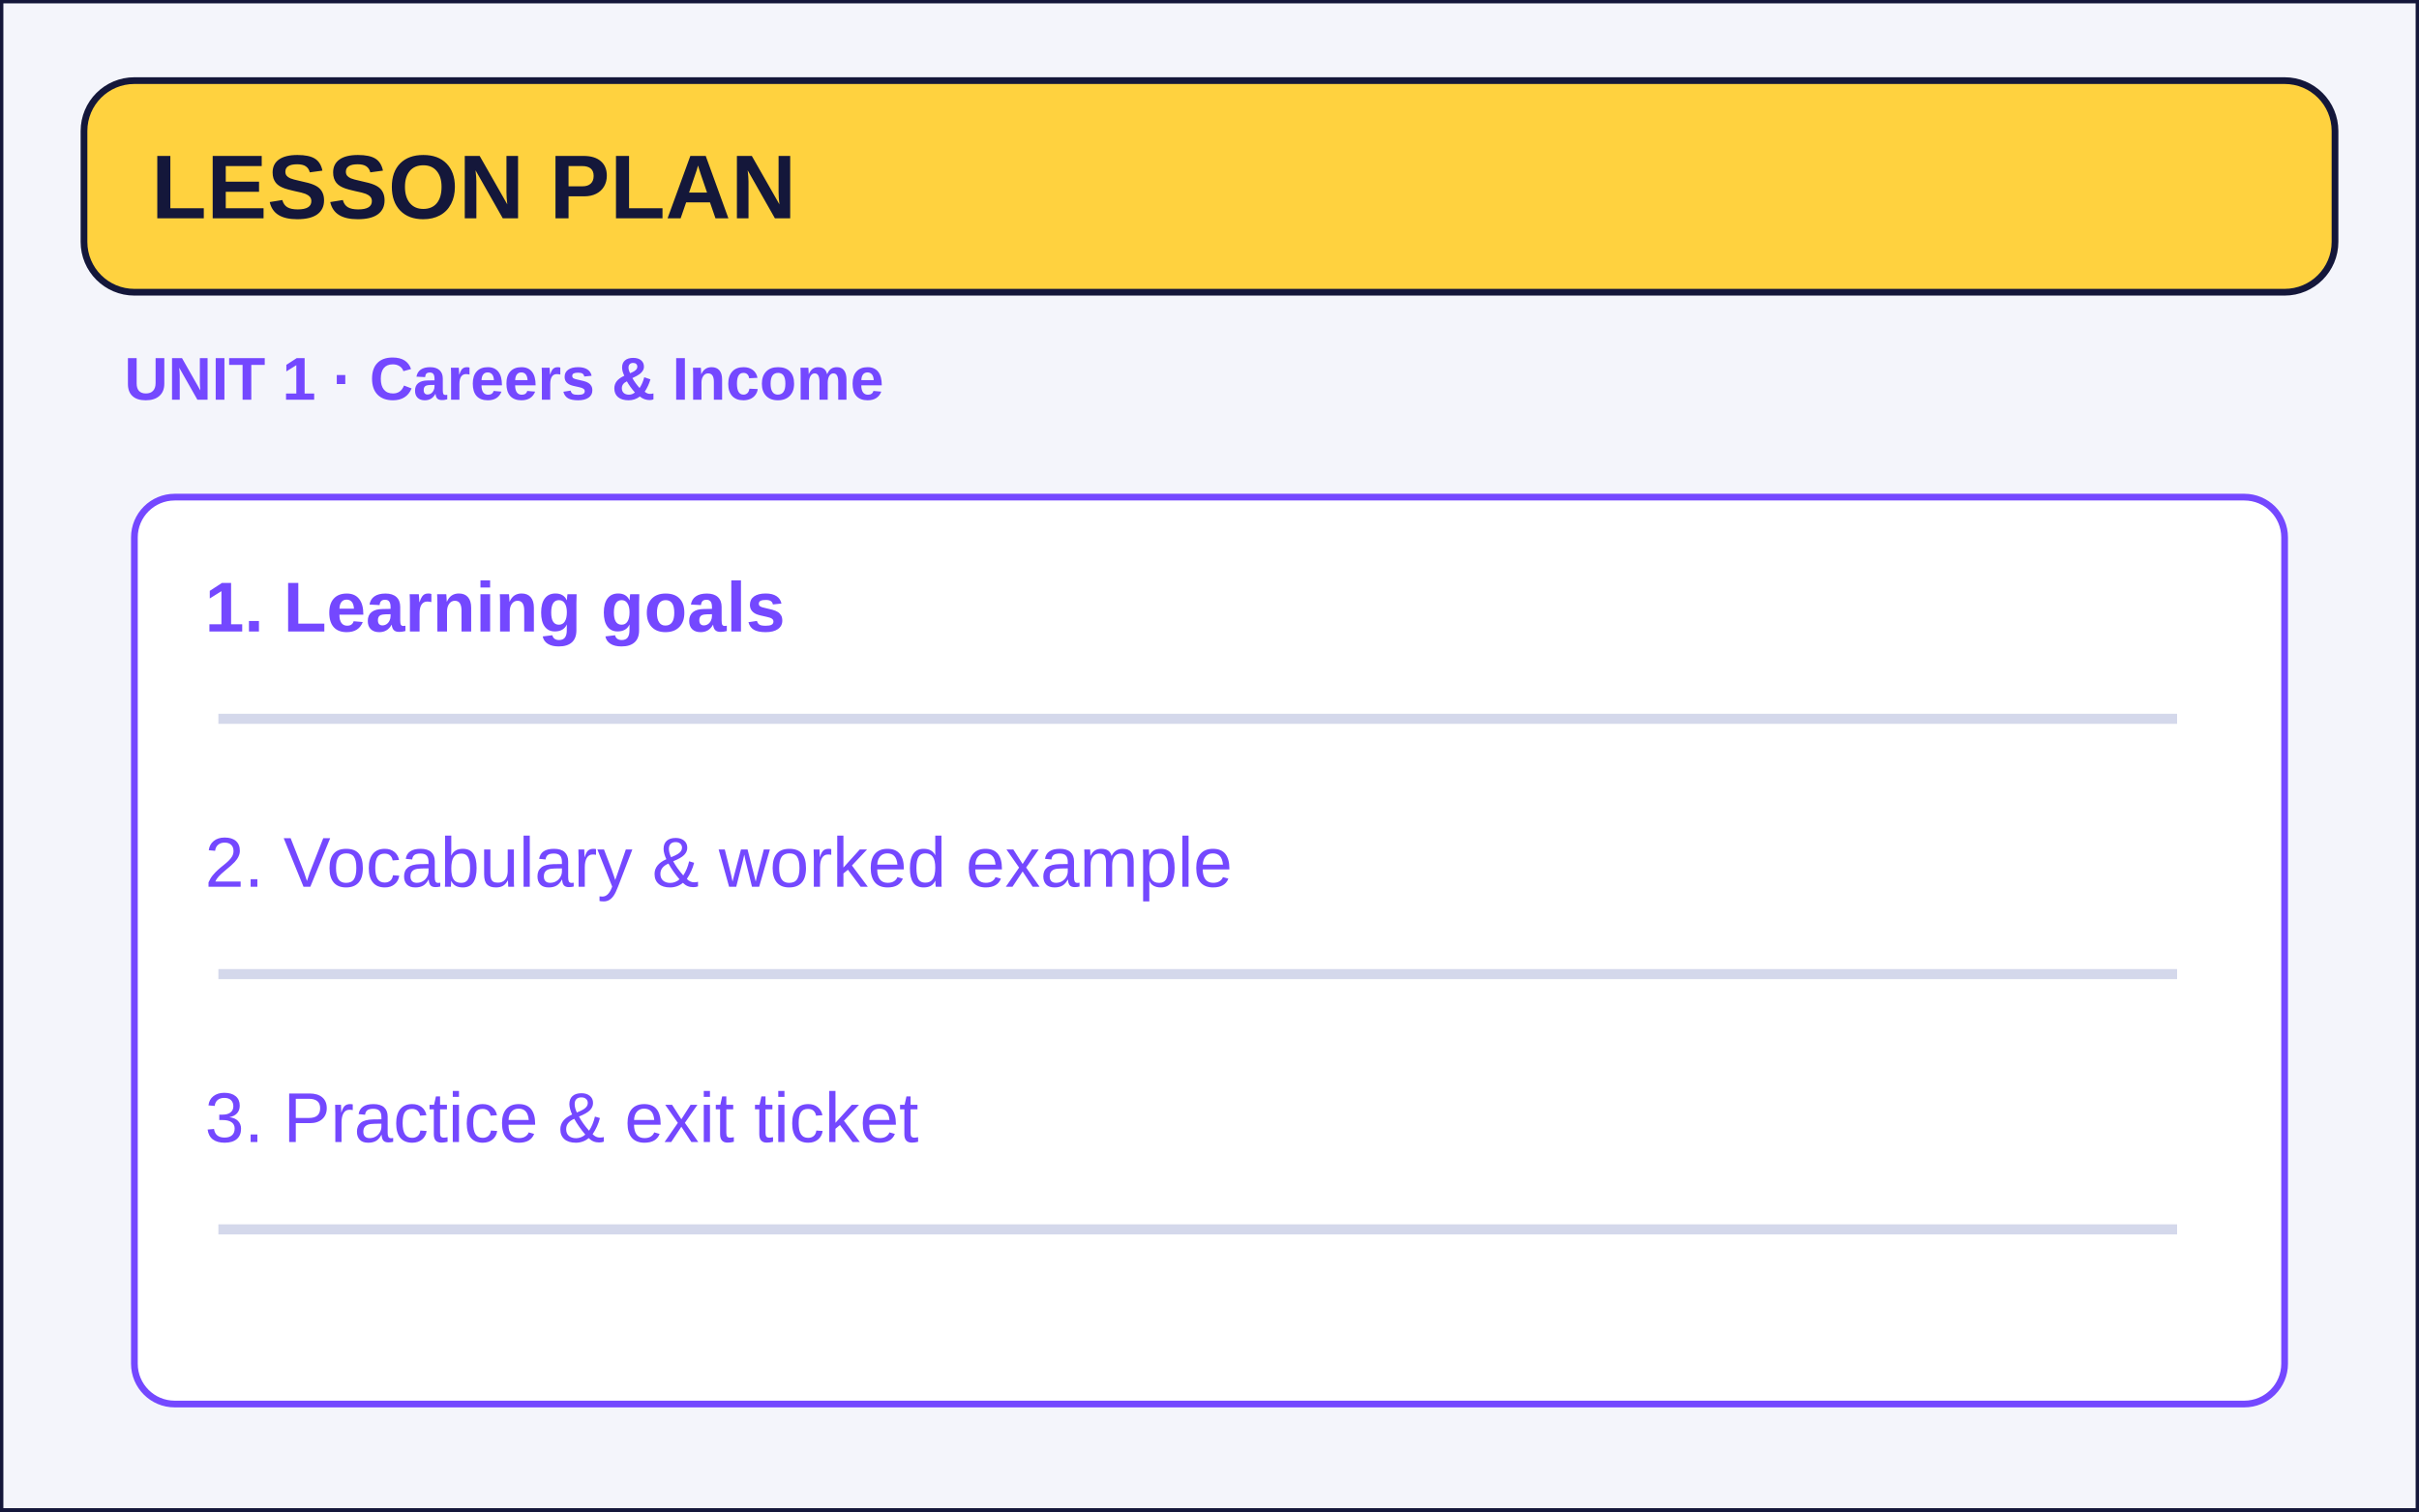
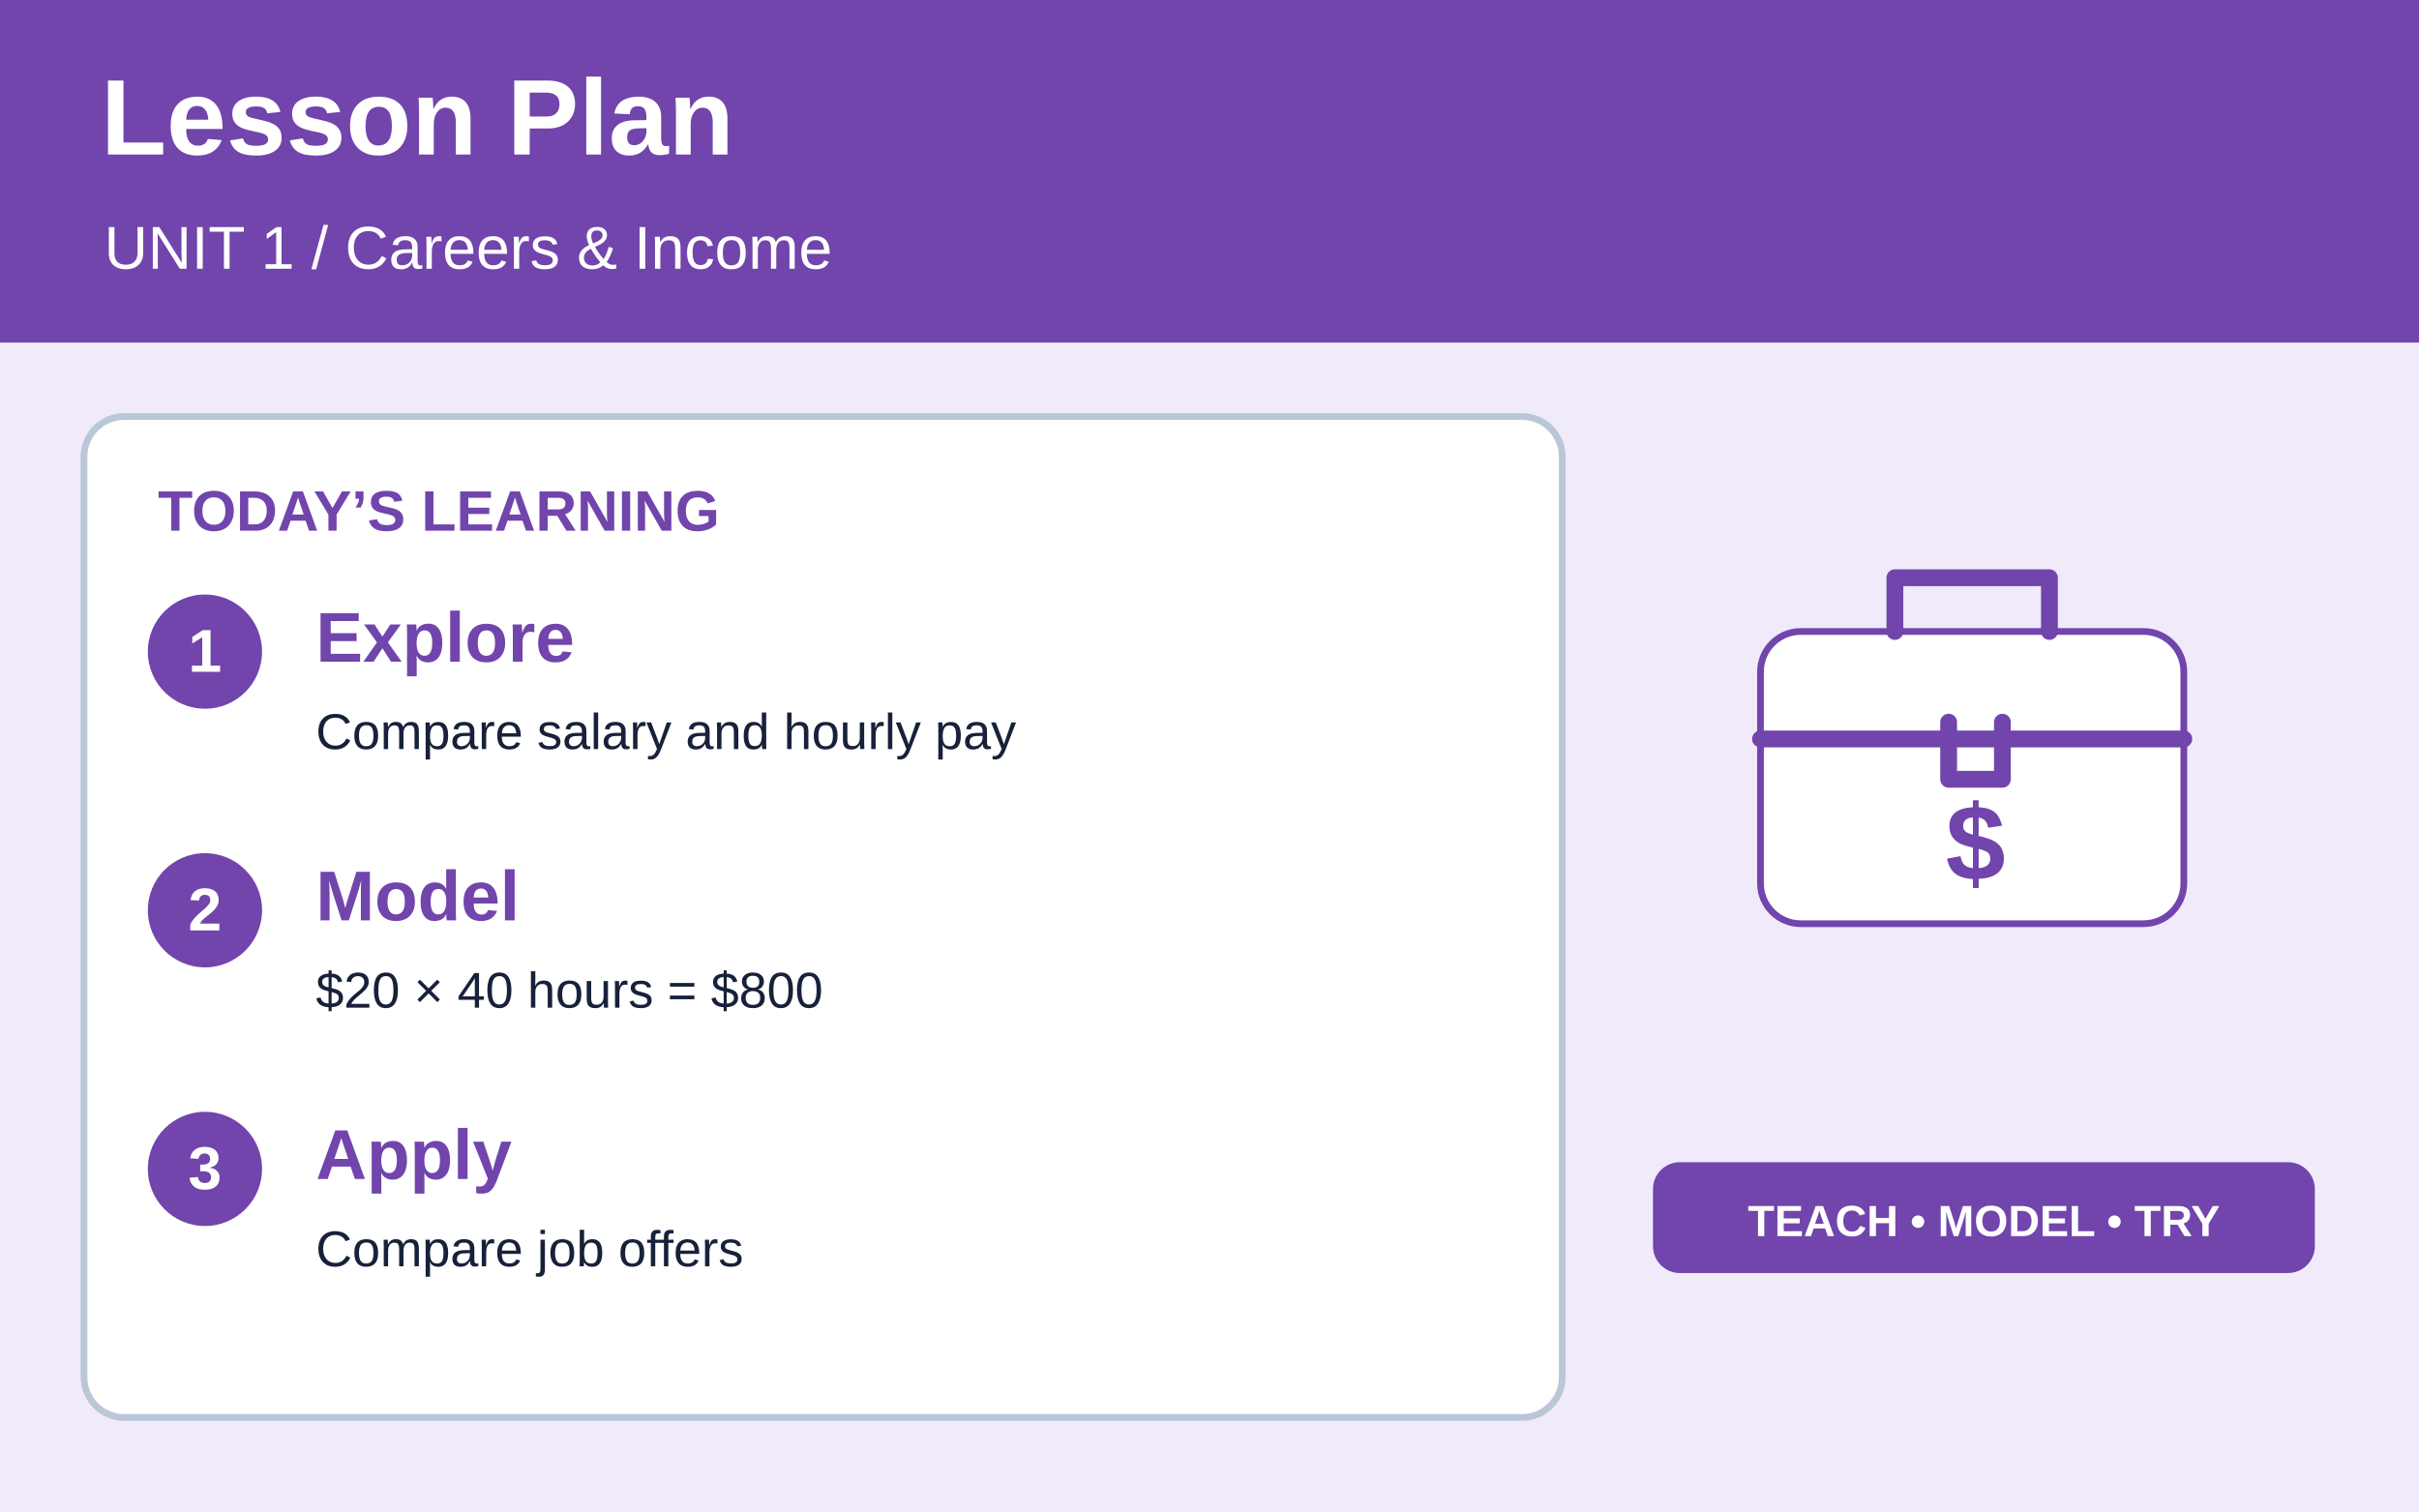
- <svg xmlns="http://www.w3.org/2000/svg" viewBox="0 0 720 450" role="img" aria-label="LESSON PLAN preview for Careers &amp; Income">
-   <rect x="0" y="0" width="720" height="450" rx="0" fill="#f4f5fb" stroke="#14173a" stroke-width="2" />
-   <rect x="25" y="24" width="670" height="63" rx="15" fill="#ffd23f" stroke="#14173a" stroke-width="2" />
-   <text x="45" y="65" font-family="Arial,sans-serif" font-size="27" font-weight="700" fill="#14173a">LESSON PLAN</text>
-   <text x="37" y="119" font-family="Arial,sans-serif" font-size="18" font-weight="700" fill="#7448ff">UNIT 1 · Careers &amp; Income</text>
-   <rect x="40" y="148" width="640" height="270" rx="12" fill="white" stroke="#7448ff" stroke-width="2" />
-   <text x="61" y="188" font-family="Arial,sans-serif" font-size="21" font-weight="700" fill="#7448ff">1. Learning goals</text>
-   <path d="M65 214 H648" stroke="#d4d8eb" stroke-width="3" />
-   <text x="61" y="264" font-family="Arial,sans-serif" font-size="21" font-weight="400" fill="#7448ff">2. Vocabulary &amp; worked example</text>
-   <path d="M65 290 H648" stroke="#d4d8eb" stroke-width="3" />
-   <text x="61" y="340" font-family="Arial,sans-serif" font-size="21" font-weight="400" fill="#7448ff">3. Practice &amp; exit ticket</text>
-   <path d="M65 366 H648" stroke="#d4d8eb" stroke-width="3" />
+ <svg xmlns="http://www.w3.org/2000/svg" width="720" height="450" viewBox="0 0 720 450" role="img" aria-label="Lesson Plan preview: Careers &amp; Income">
+   <rect x="0" y="0" width="720" height="450" rx="0" fill="#f0eafa" stroke="#f0eafa" stroke-width="2" />
+   <rect x="0" y="0" width="720" height="101" rx="0" fill="#7145ac" stroke="#7145ac" stroke-width="2" />
+   <text x="30" y="46" font-family="Arial,sans-serif" font-size="32" font-weight="700" text-anchor="start" fill="white">Lesson Plan</text>
+   <text x="31" y="80" font-family="Arial,sans-serif" font-size="18" font-weight="400" text-anchor="start" fill="white">UNIT 1  /  Careers &amp; Income</text>
+   <rect x="25" y="124" width="440" height="298" rx="12" fill="white" stroke="#b9c7d7" stroke-width="2" />
+   <text x="47" y="158" font-family="Arial,sans-serif" font-size="17" font-weight="700" text-anchor="start" fill="#7145ac">TODAY’S LEARNING</text>
+   <circle cx="61" cy="194" r="17" fill="#7145ac" />
+   <text x="61" y="200" font-family="Arial,sans-serif" font-size="18" font-weight="700" text-anchor="middle" fill="white">1</text>
+   <text x="94" y="197" font-family="Arial,sans-serif" font-size="21" font-weight="700" text-anchor="start" fill="#7145ac">Explore</text>
+   <text x="94" y="223" font-family="Arial,sans-serif" font-size="15" font-weight="400" text-anchor="start" fill="#17213a">Compare salary and hourly pay</text>
+   <circle cx="61" cy="271" r="17" fill="#7145ac" />
+   <text x="61" y="277" font-family="Arial,sans-serif" font-size="18" font-weight="700" text-anchor="middle" fill="white">2</text>
+   <text x="94" y="274" font-family="Arial,sans-serif" font-size="21" font-weight="700" text-anchor="start" fill="#7145ac">Model</text>
+   <text x="94" y="300" font-family="Arial,sans-serif" font-size="15" font-weight="400" text-anchor="start" fill="#17213a">$20 × 40 hours = $800</text>
+   <circle cx="61" cy="348" r="17" fill="#7145ac" />
+   <text x="61" y="354" font-family="Arial,sans-serif" font-size="18" font-weight="700" text-anchor="middle" fill="white">3</text>
+   <text x="94" y="351" font-family="Arial,sans-serif" font-size="21" font-weight="700" text-anchor="start" fill="#7145ac">Apply</text>
+   <text x="94" y="377" font-family="Arial,sans-serif" font-size="15" font-weight="400" text-anchor="start" fill="#17213a">Compare job offers</text>
+   <g transform="translate(512 150)">
+     <rect x="12" y="38" width="126" height="87" rx="12" fill="white" stroke="#7145ac" stroke-width="2" />
+     <path d="M52 38V22h46v16M12 70h126M68 65v17h16V65" stroke="#7145ac" stroke-width="5" fill="none" stroke-linecap="round" stroke-linejoin="round" />
+     <text x="76" y="112" font-family="Arial,sans-serif" font-size="32" font-weight="700" text-anchor="middle" fill="#7145ac">$</text>
+   </g>
+   <rect x="493" y="347" width="195" height="31" rx="7" fill="#7145ac" stroke="#7145ac" stroke-width="2" />
+   <text x="590.5" y="368" font-family="Arial,sans-serif" font-size="13" font-weight="700" text-anchor="middle" fill="white">TEACH • MODEL • TRY</text>
</svg>
